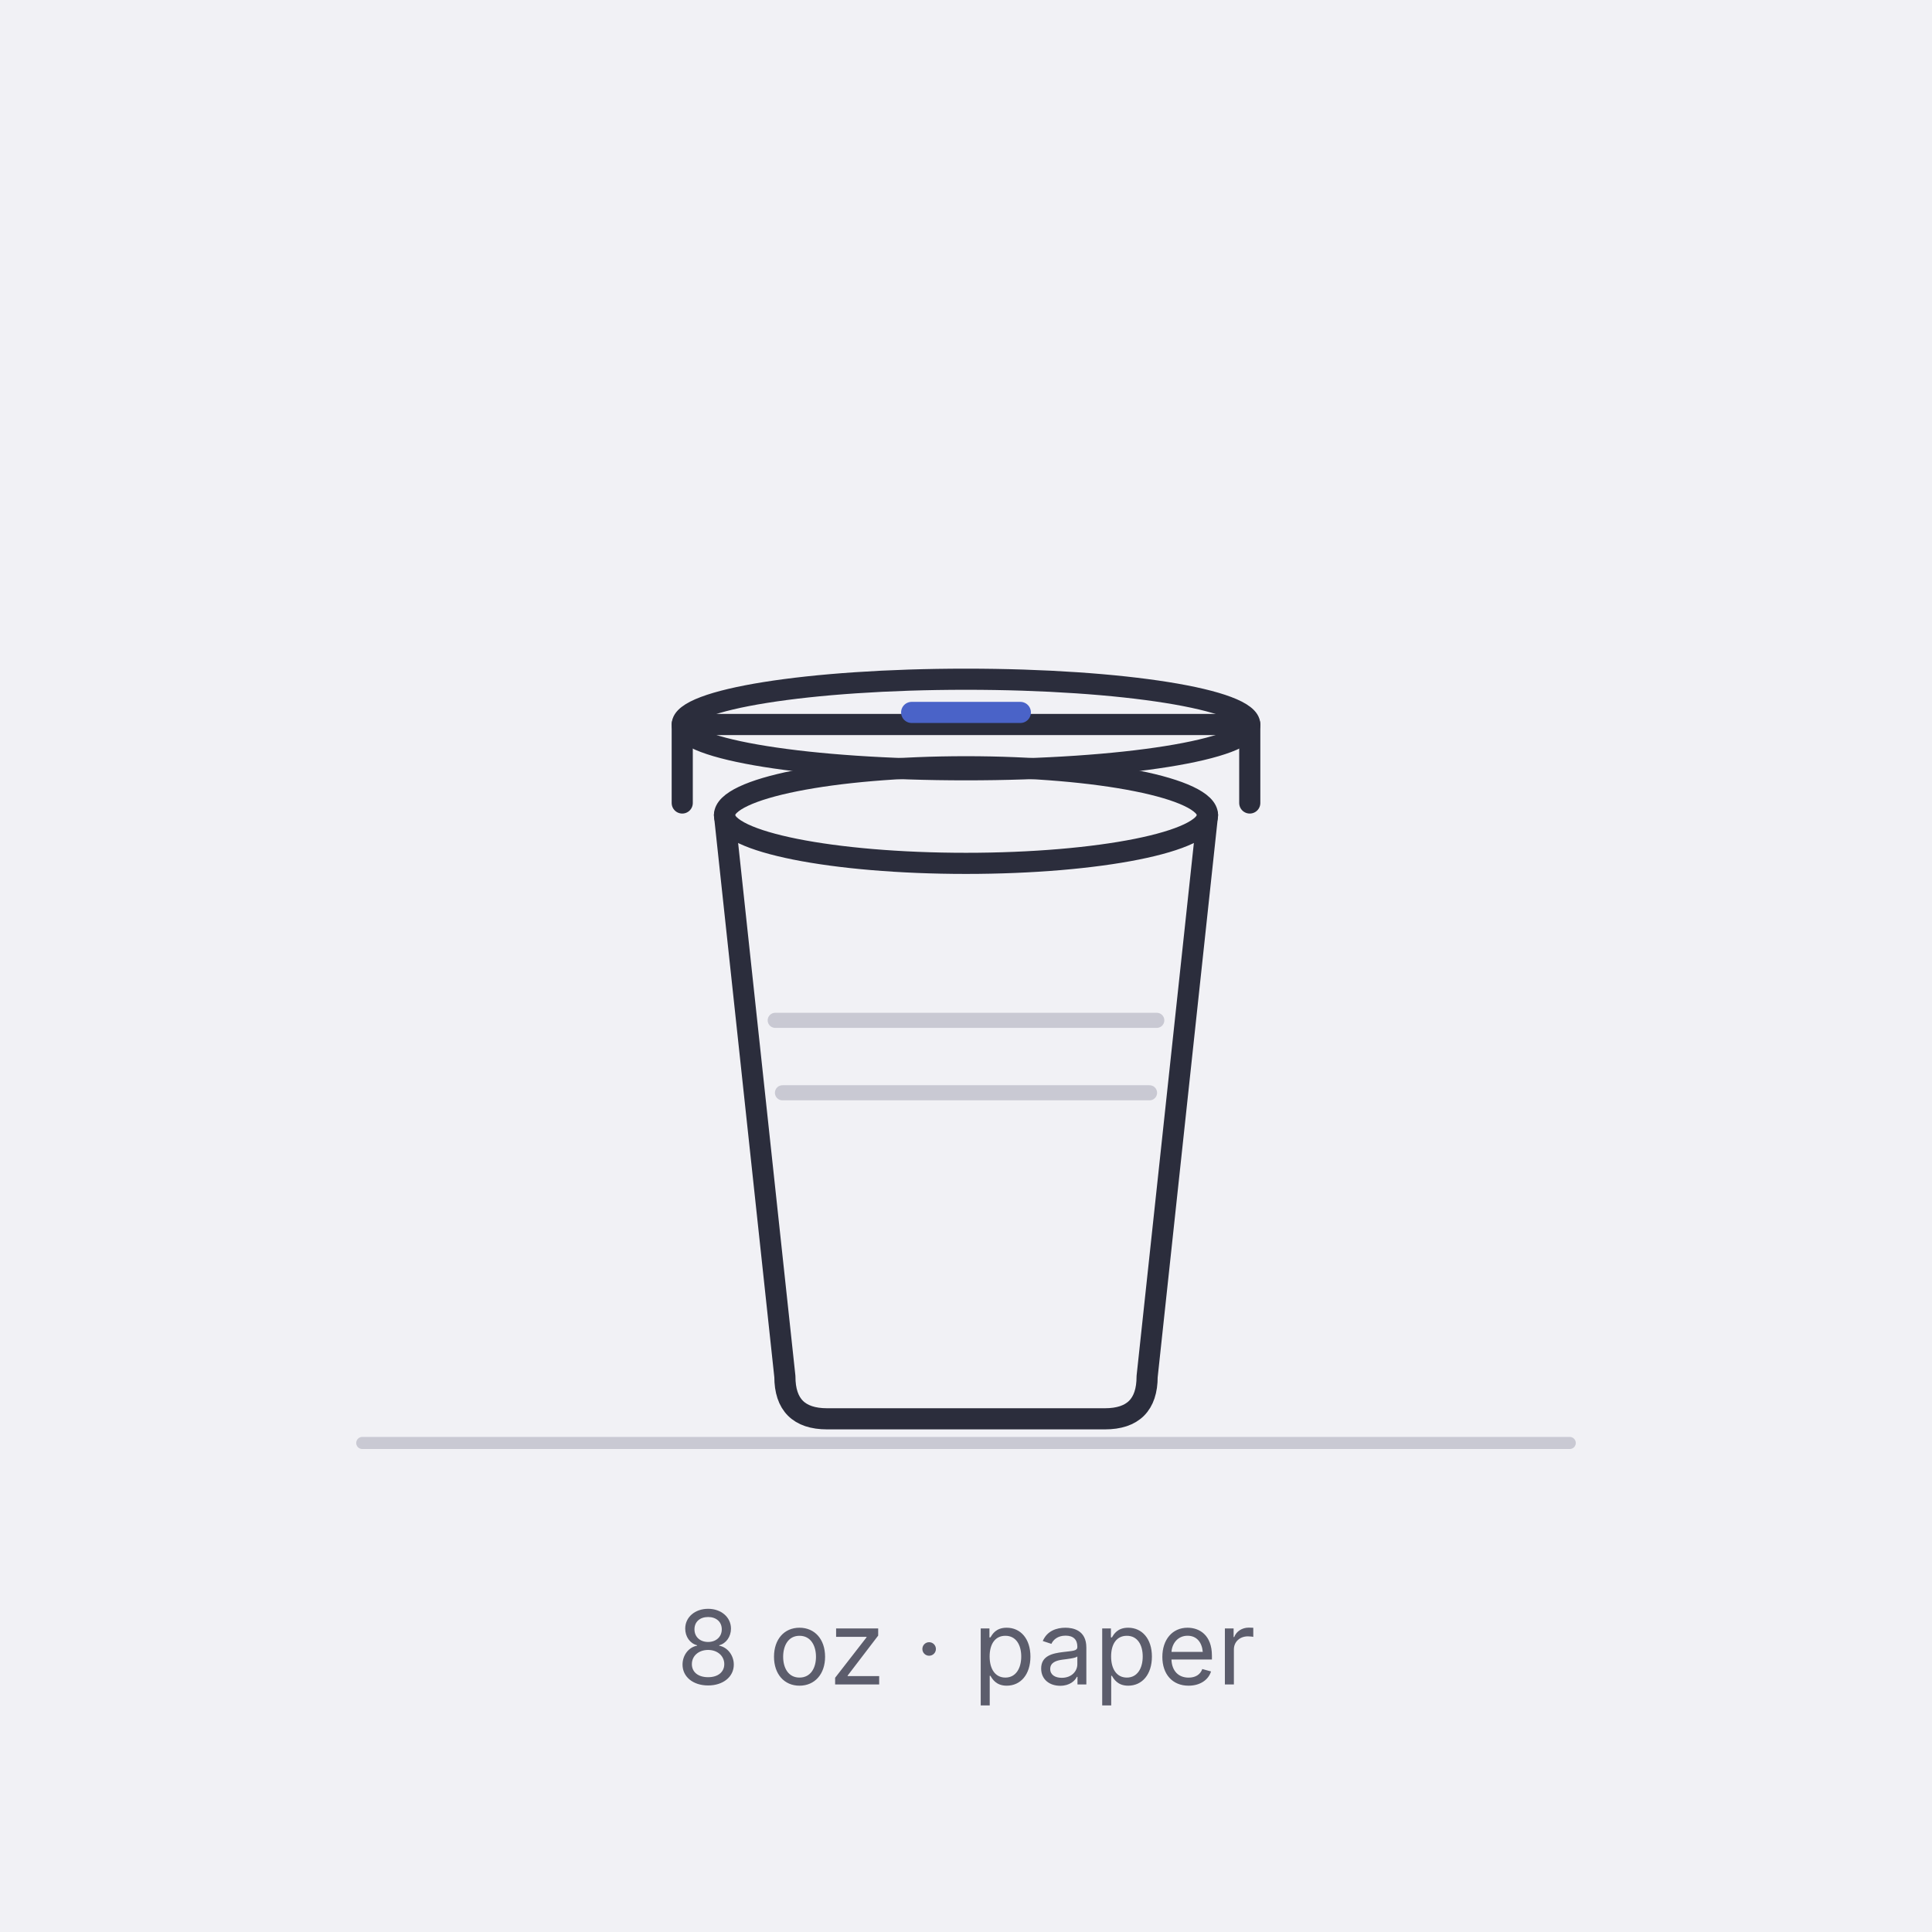
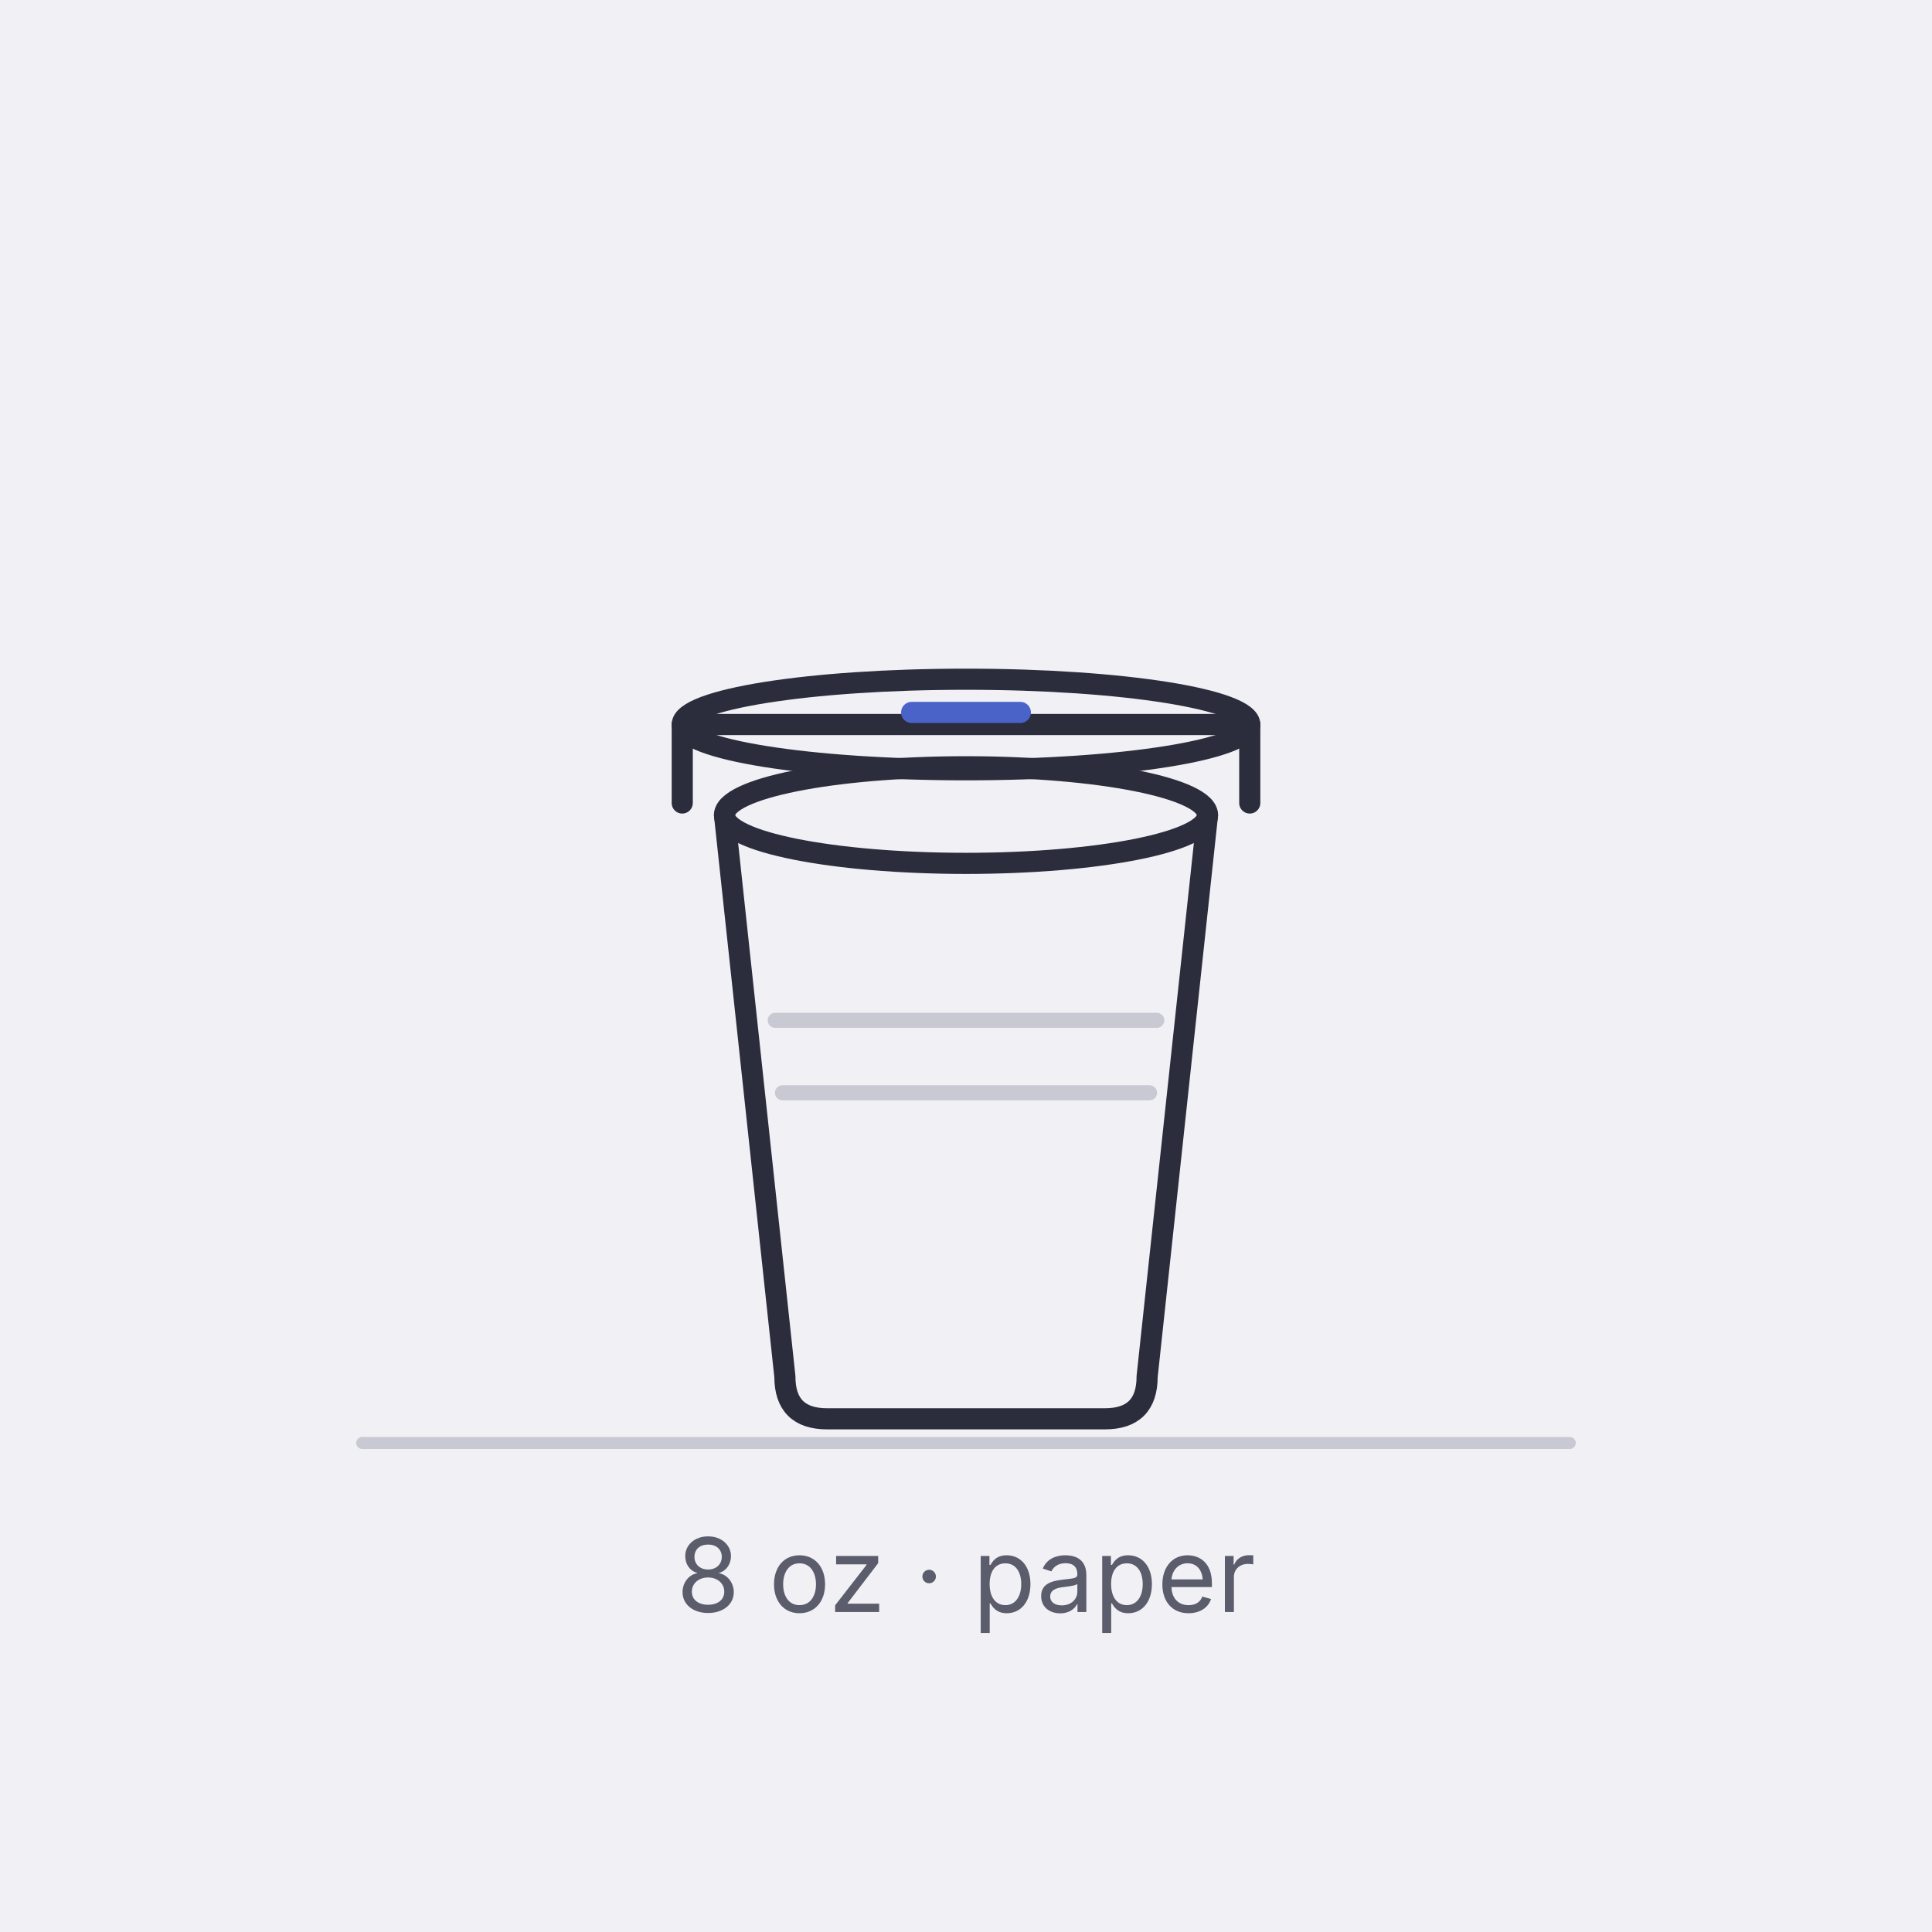
<svg xmlns="http://www.w3.org/2000/svg" viewBox="0 0 640 640" role="img" aria-label="แก้วกระดาษร้อน 8 ออนซ์">
  <rect width="640" height="640" fill="#f1f1f5" />
  <path d="M 120 478 L 520 478" stroke="#c9c9d3" stroke-width="4" stroke-linecap="round" fill="none" />
  <g fill="none" stroke="#2b2d3c" stroke-width="7" stroke-linecap="round" stroke-linejoin="round">
    <path d="M 240 270 L 260 456 Q 260 470 274 470 L 366 470 Q 380 470 380 456 L 400 270" />
    <ellipse cx="320" cy="270" rx="80" ry="16" />
    <path d="M 256.8 338 L 383.2 338" stroke="#c9c9d3" stroke-width="5" />
    <path d="M 259.2 362 L 380.8 362" stroke="#c9c9d3" stroke-width="5" />
    <path d="M 226 266 L 226 240 L 414 240 L 414 266" />
    <ellipse cx="320" cy="240" rx="94" ry="15" />
    <path d="M 302 236 L 338 236" stroke="#4a63c8" stroke-width="7" />
  </g>
-   <text x="320" y="558" text-anchor="middle" fill="#5c5d6c" font-family="ui-sans-serif, system-ui, -apple-system, 'Segoe UI', sans-serif" font-size="34">8 oz · paper</text>
+   <text x="320" y="534" text-anchor="middle" fill="#5c5d6c" font-family="ui-sans-serif, system-ui, -apple-system, 'Segoe UI', sans-serif" font-size="34">8 oz · paper</text>
</svg>
